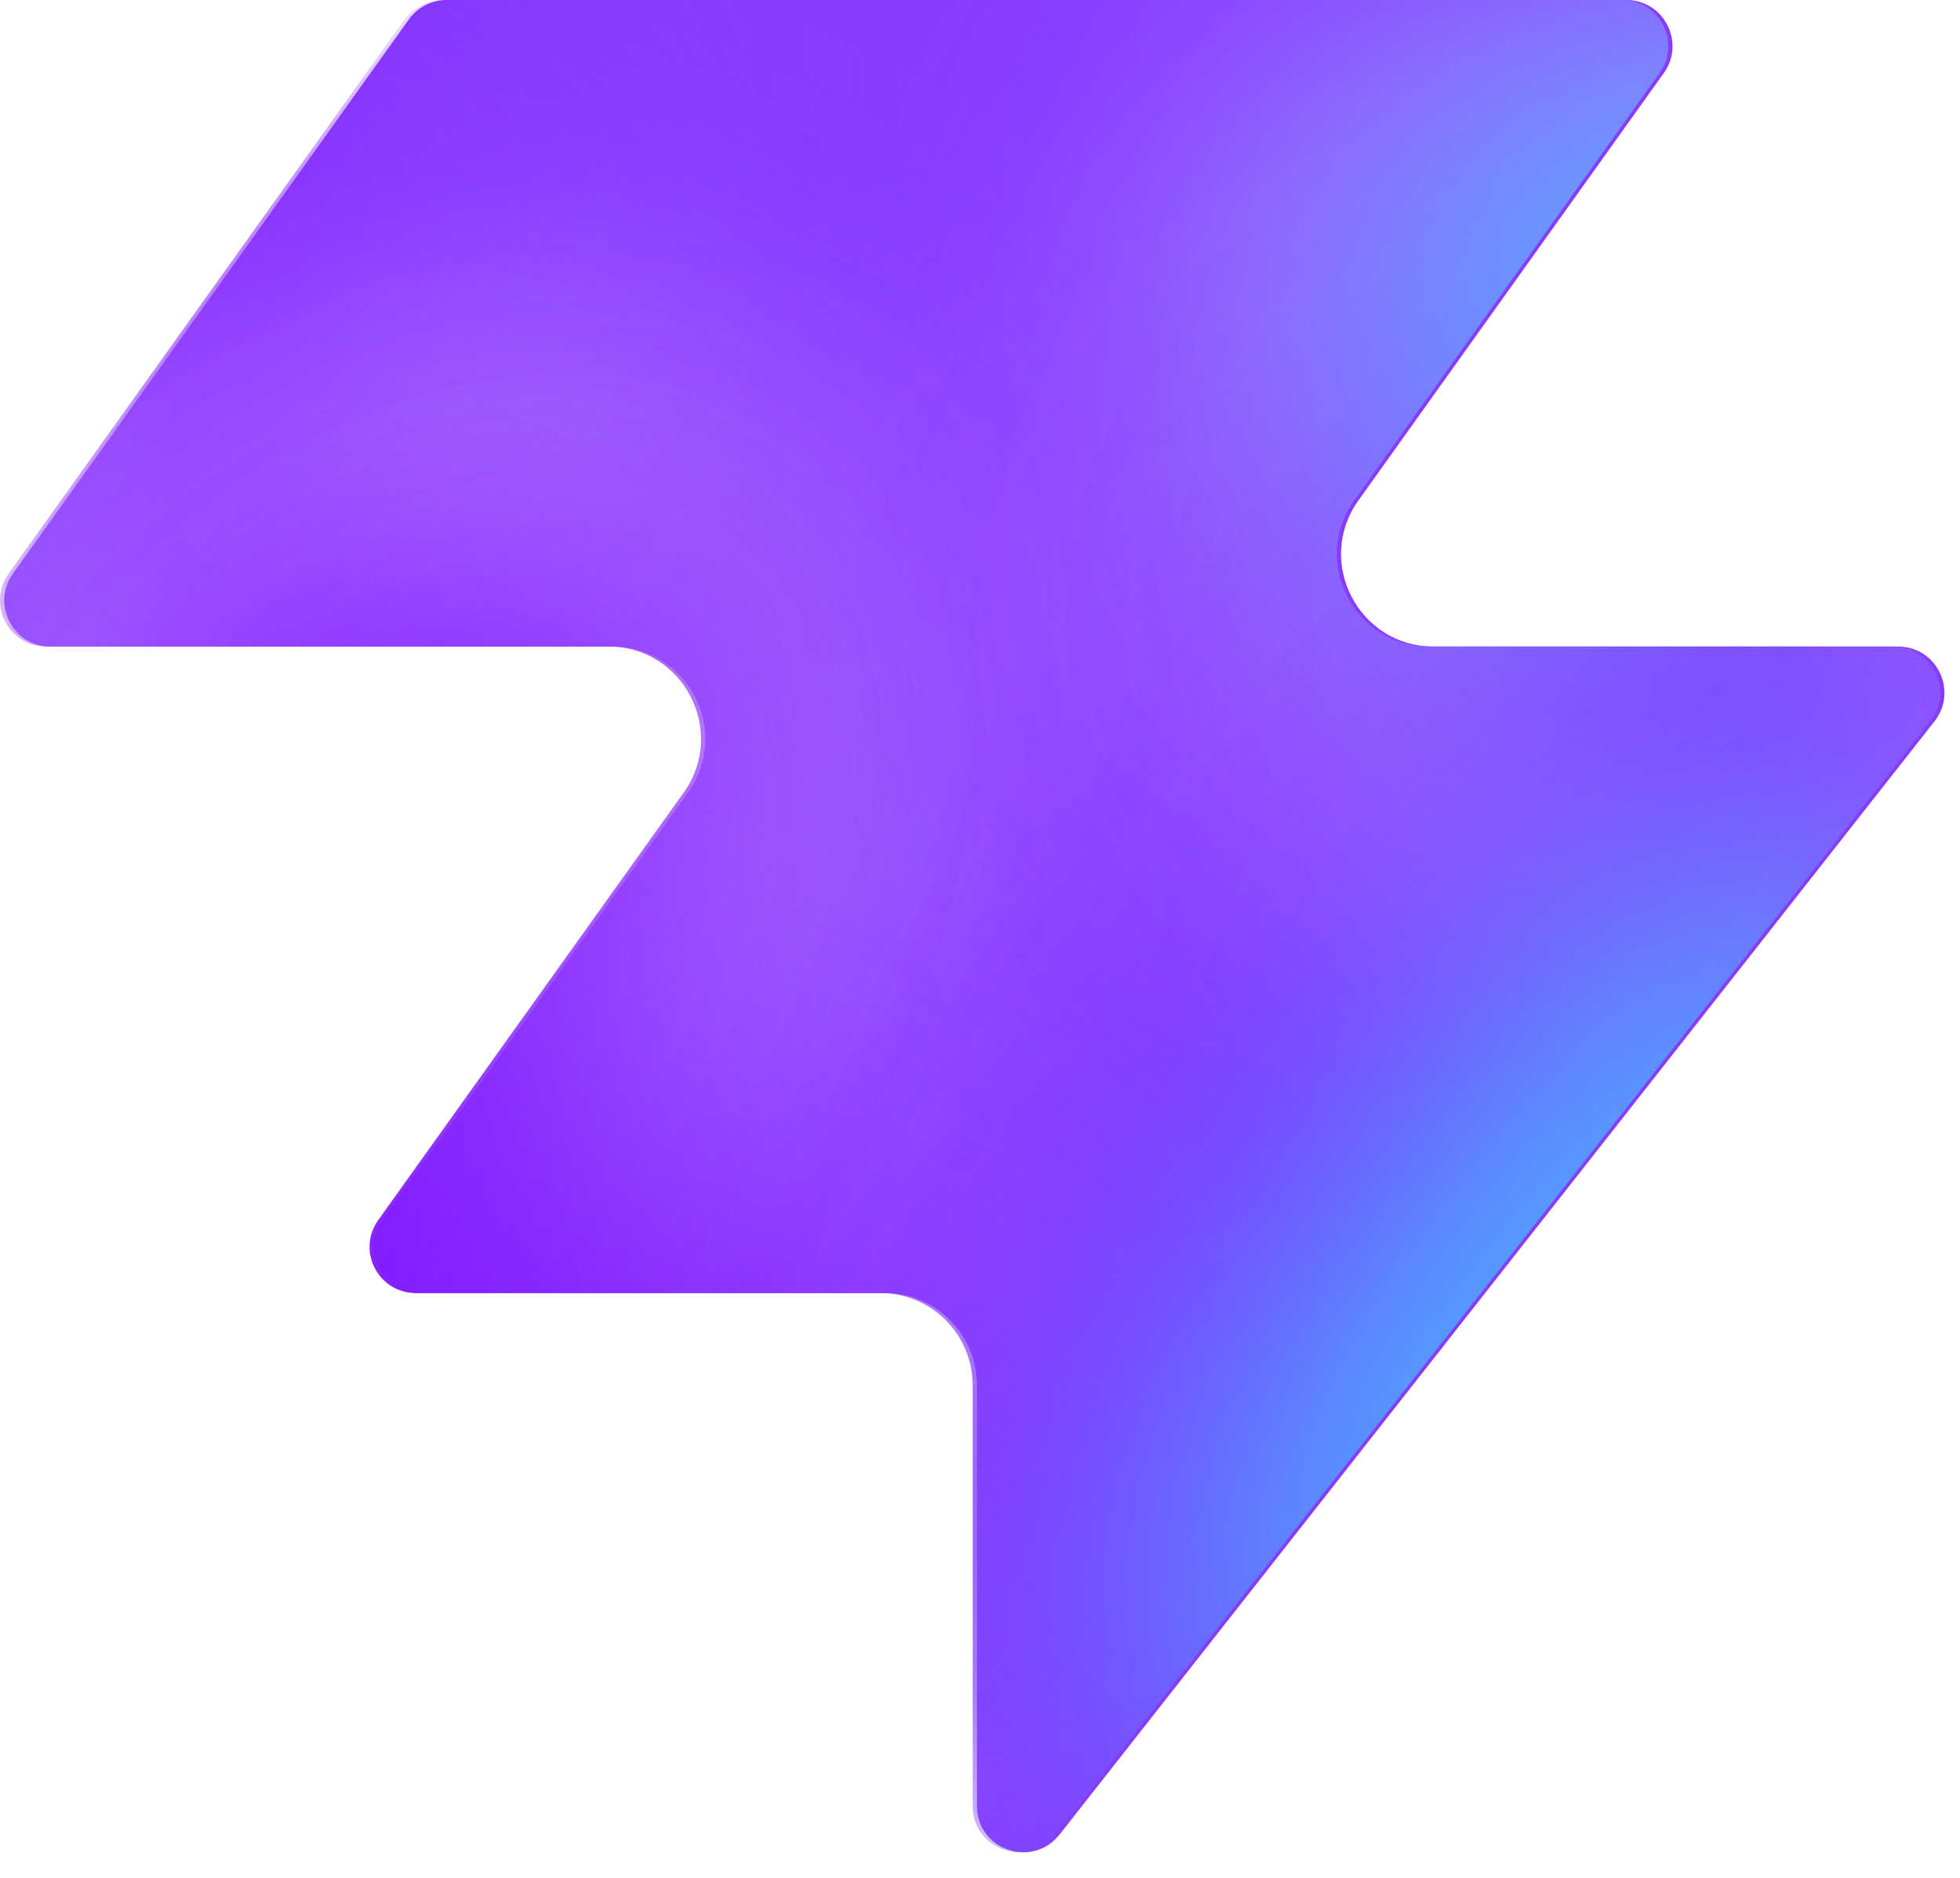
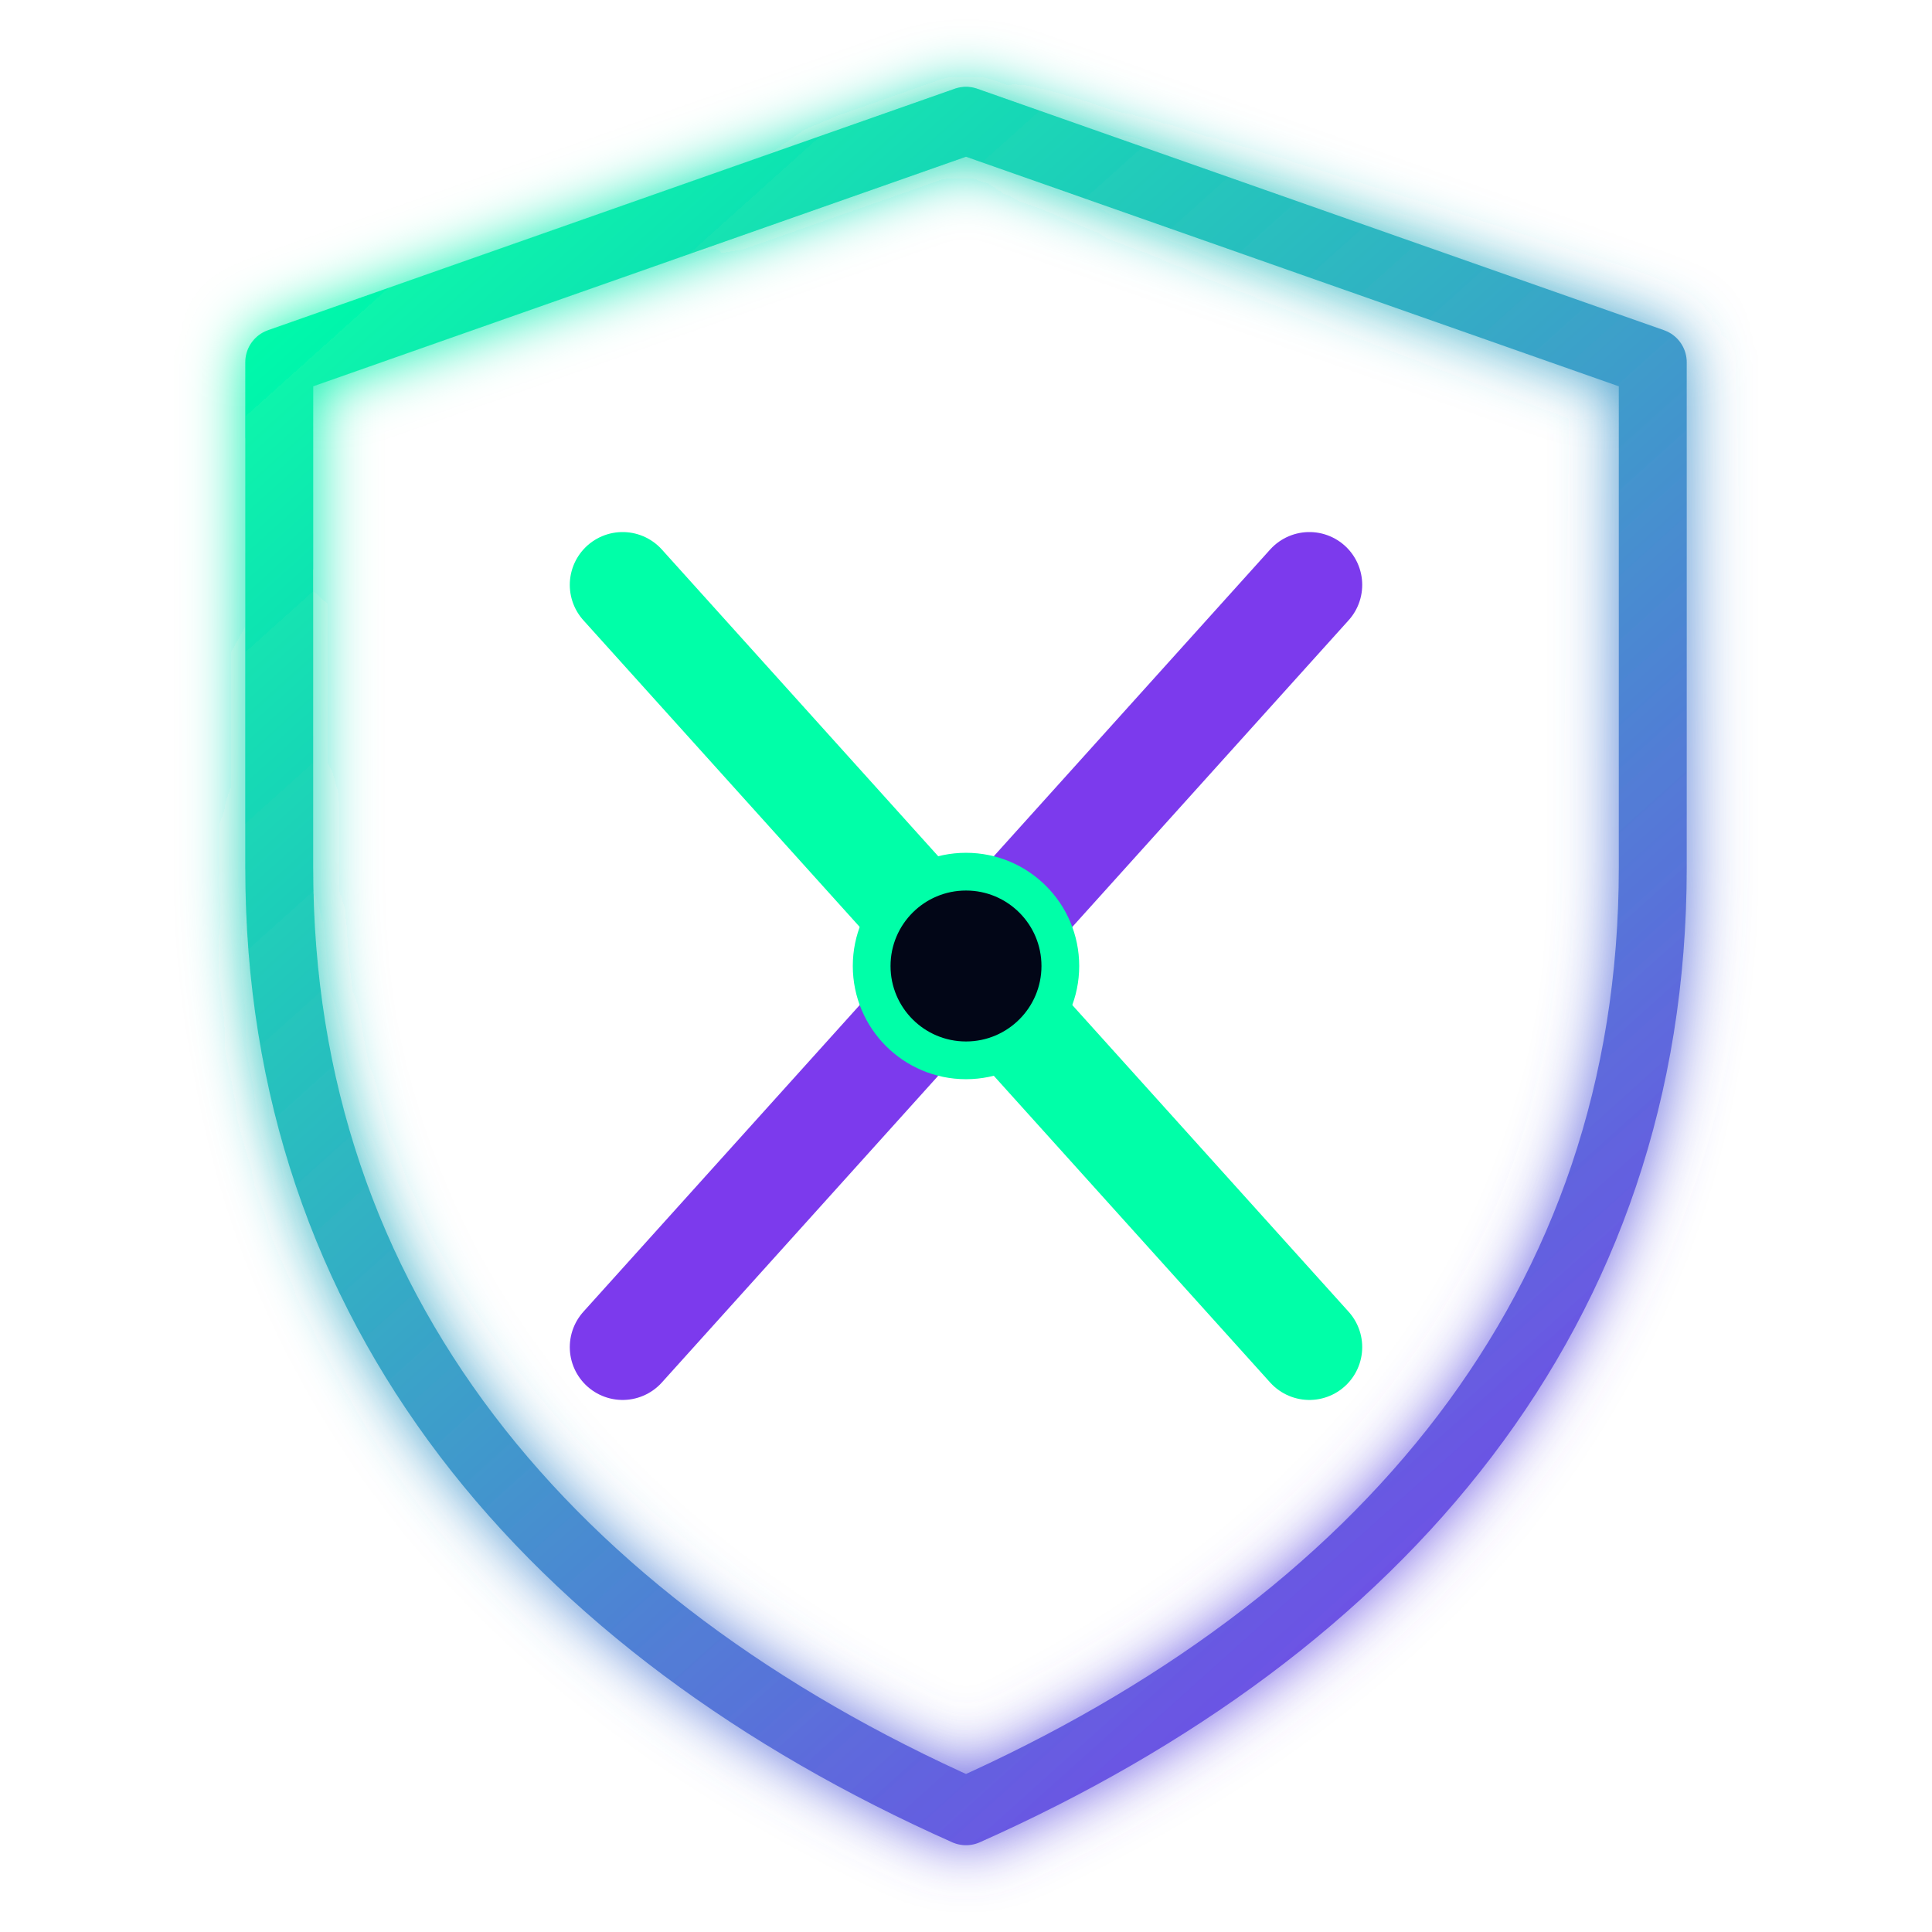
- <svg xmlns="http://www.w3.org/2000/svg" width="48" height="46" fill="none" viewBox="0 0 48 46">
-   <path fill="#863bff" d="M25.946 44.938c-.664.845-2.021.375-2.021-.698V33.937a2.26 2.26 0 0 0-2.262-2.262H10.287c-.92 0-1.456-1.04-.92-1.788l7.48-10.471c1.07-1.497 0-3.578-1.842-3.578H1.237c-.92 0-1.456-1.04-.92-1.788L10.013.474c.214-.297.556-.474.92-.474h28.894c.92 0 1.456 1.04.92 1.788l-7.48 10.471c-1.07 1.498 0 3.579 1.842 3.579h11.377c.943 0 1.473 1.088.89 1.83L25.947 44.94z" style="fill:#863bff;fill:color(display-p3 .525 .23 1);fill-opacity:1" />
-   <mask id="a" width="48" height="46" x="0" y="0" maskUnits="userSpaceOnUse" style="mask-type:alpha">
-     <path fill="#000" d="M25.842 44.938c-.664.844-2.021.375-2.021-.698V33.937a2.26 2.26 0 0 0-2.262-2.262H10.183c-.92 0-1.456-1.04-.92-1.788l7.48-10.471c1.07-1.498 0-3.579-1.842-3.579H1.133c-.92 0-1.456-1.04-.92-1.787L9.91.473c.214-.297.556-.474.92-.474h28.894c.92 0 1.456 1.04.92 1.788l-7.48 10.471c-1.07 1.498 0 3.578 1.842 3.578h11.377c.943 0 1.473 1.088.89 1.832L25.843 44.94z" style="fill:#000;fill-opacity:1" />
-   </mask>
-   <g mask="url(#a)">
-     <g filter="url(#b)">
-       <ellipse cx="5.508" cy="14.704" fill="#ede6ff" rx="5.508" ry="14.704" style="fill:#ede6ff;fill:color(display-p3 .927 .903 1);fill-opacity:1" transform="matrix(.00324 1 1 -.00324 -4.47 31.516)" />
-     </g>
-     <g filter="url(#c)">
-       <ellipse cx="10.399" cy="29.851" fill="#ede6ff" rx="10.399" ry="29.851" style="fill:#ede6ff;fill:color(display-p3 .927 .903 1);fill-opacity:1" transform="matrix(.00324 1 1 -.00324 -39.328 7.883)" />
-     </g>
-     <g filter="url(#d)">
-       <ellipse cx="5.508" cy="30.487" fill="#7e14ff" rx="5.508" ry="30.487" style="fill:#7e14ff;fill:color(display-p3 .492 .077 1);fill-opacity:1" transform="rotate(89.814 -25.913 -14.639)scale(1 -1)" />
-     </g>
-     <g filter="url(#e)">
-       <ellipse cx="5.508" cy="30.599" fill="#7e14ff" rx="5.508" ry="30.599" style="fill:#7e14ff;fill:color(display-p3 .492 .077 1);fill-opacity:1" transform="rotate(89.814 -32.644 -3.334)scale(1 -1)" />
-     </g>
-     <g filter="url(#f)">
-       <ellipse cx="5.508" cy="30.599" fill="#7e14ff" rx="5.508" ry="30.599" style="fill:#7e14ff;fill:color(display-p3 .492 .077 1);fill-opacity:1" transform="matrix(.00324 1 1 -.00324 -34.34 30.47)" />
-     </g>
-     <g filter="url(#g)">
-       <ellipse cx="14.072" cy="22.078" fill="#ede6ff" rx="14.072" ry="22.078" style="fill:#ede6ff;fill:color(display-p3 .927 .903 1);fill-opacity:1" transform="rotate(93.35 24.506 48.493)scale(-1 1)" />
-     </g>
-     <g filter="url(#h)">
-       <ellipse cx="3.47" cy="21.501" fill="#7e14ff" rx="3.47" ry="21.501" style="fill:#7e14ff;fill:color(display-p3 .492 .077 1);fill-opacity:1" transform="rotate(89.009 28.708 47.59)scale(-1 1)" />
-     </g>
-     <g filter="url(#i)">
-       <ellipse cx="3.47" cy="21.501" fill="#7e14ff" rx="3.47" ry="21.501" style="fill:#7e14ff;fill:color(display-p3 .492 .077 1);fill-opacity:1" transform="rotate(89.009 28.708 47.59)scale(-1 1)" />
-     </g>
-     <g filter="url(#j)">
-       <ellipse cx=".387" cy="8.972" fill="#7e14ff" rx="4.407" ry="29.108" style="fill:#7e14ff;fill:color(display-p3 .492 .077 1);fill-opacity:1" transform="rotate(39.51 .387 8.972)" />
-     </g>
-     <g filter="url(#k)">
-       <ellipse cx="47.523" cy="-6.092" fill="#7e14ff" rx="4.407" ry="29.108" style="fill:#7e14ff;fill:color(display-p3 .492 .077 1);fill-opacity:1" transform="rotate(37.892 47.523 -6.092)" />
-     </g>
-     <g filter="url(#l)">
-       <ellipse cx="41.412" cy="6.333" fill="#47bfff" rx="5.971" ry="9.665" style="fill:#47bfff;fill:color(display-p3 .28 .748 1);fill-opacity:1" transform="rotate(37.892 41.412 6.333)" />
-     </g>
-     <g filter="url(#m)">
-       <ellipse cx="-1.879" cy="38.332" fill="#7e14ff" rx="4.407" ry="29.108" style="fill:#7e14ff;fill:color(display-p3 .492 .077 1);fill-opacity:1" transform="rotate(37.892 -1.88 38.332)" />
-     </g>
-     <g filter="url(#n)">
-       <ellipse cx="-1.879" cy="38.332" fill="#7e14ff" rx="4.407" ry="29.108" style="fill:#7e14ff;fill:color(display-p3 .492 .077 1);fill-opacity:1" transform="rotate(37.892 -1.88 38.332)" />
-     </g>
-     <g filter="url(#o)">
-       <ellipse cx="35.651" cy="29.907" fill="#7e14ff" rx="4.407" ry="29.108" style="fill:#7e14ff;fill:color(display-p3 .492 .077 1);fill-opacity:1" transform="rotate(37.892 35.651 29.907)" />
-     </g>
-     <g filter="url(#p)">
-       <ellipse cx="38.418" cy="32.4" fill="#47bfff" rx="5.971" ry="15.297" style="fill:#47bfff;fill:color(display-p3 .28 .748 1);fill-opacity:1" transform="rotate(37.892 38.418 32.4)" />
-     </g>
-   </g>
+ <svg xmlns="http://www.w3.org/2000/svg" width="512" height="512" viewBox="0 0 512 512" fill="none">
  <defs>
-     <filter id="b" width="60.045" height="41.654" x="-19.77" y="16.149" color-interpolation-filters="sRGB" filterUnits="userSpaceOnUse">
-       <feFlood flood-opacity="0" result="BackgroundImageFix" />
-       <feBlend in="SourceGraphic" in2="BackgroundImageFix" result="shape" />
-       <feGaussianBlur result="effect1_foregroundBlur_2002_17158" stdDeviation="7.659" />
-     </filter>
-     <filter id="c" width="90.34" height="51.437" x="-54.613" y="-7.533" color-interpolation-filters="sRGB" filterUnits="userSpaceOnUse">
-       <feFlood flood-opacity="0" result="BackgroundImageFix" />
-       <feBlend in="SourceGraphic" in2="BackgroundImageFix" result="shape" />
-       <feGaussianBlur result="effect1_foregroundBlur_2002_17158" stdDeviation="7.659" />
-     </filter>
-     <filter id="d" width="79.355" height="29.4" x="-49.64" y="2.03" color-interpolation-filters="sRGB" filterUnits="userSpaceOnUse">
-       <feFlood flood-opacity="0" result="BackgroundImageFix" />
-       <feBlend in="SourceGraphic" in2="BackgroundImageFix" result="shape" />
-       <feGaussianBlur result="effect1_foregroundBlur_2002_17158" stdDeviation="4.596" />
-     </filter>
-     <filter id="e" width="79.579" height="29.4" x="-45.045" y="20.029" color-interpolation-filters="sRGB" filterUnits="userSpaceOnUse">
-       <feFlood flood-opacity="0" result="BackgroundImageFix" />
-       <feBlend in="SourceGraphic" in2="BackgroundImageFix" result="shape" />
-       <feGaussianBlur result="effect1_foregroundBlur_2002_17158" stdDeviation="4.596" />
-     </filter>
-     <filter id="f" width="79.579" height="29.4" x="-43.513" y="21.178" color-interpolation-filters="sRGB" filterUnits="userSpaceOnUse">
-       <feFlood flood-opacity="0" result="BackgroundImageFix" />
-       <feBlend in="SourceGraphic" in2="BackgroundImageFix" result="shape" />
-       <feGaussianBlur result="effect1_foregroundBlur_2002_17158" stdDeviation="4.596" />
-     </filter>
-     <filter id="g" width="74.749" height="58.852" x="15.756" y="-17.901" color-interpolation-filters="sRGB" filterUnits="userSpaceOnUse">
-       <feFlood flood-opacity="0" result="BackgroundImageFix" />
-       <feBlend in="SourceGraphic" in2="BackgroundImageFix" result="shape" />
-       <feGaussianBlur result="effect1_foregroundBlur_2002_17158" stdDeviation="7.659" />
-     </filter>
-     <filter id="h" width="61.377" height="25.362" x="23.548" y="2.284" color-interpolation-filters="sRGB" filterUnits="userSpaceOnUse">
-       <feFlood flood-opacity="0" result="BackgroundImageFix" />
-       <feBlend in="SourceGraphic" in2="BackgroundImageFix" result="shape" />
-       <feGaussianBlur result="effect1_foregroundBlur_2002_17158" stdDeviation="4.596" />
-     </filter>
-     <filter id="i" width="61.377" height="25.362" x="23.548" y="2.284" color-interpolation-filters="sRGB" filterUnits="userSpaceOnUse">
-       <feFlood flood-opacity="0" result="BackgroundImageFix" />
-       <feBlend in="SourceGraphic" in2="BackgroundImageFix" result="shape" />
-       <feGaussianBlur result="effect1_foregroundBlur_2002_17158" stdDeviation="4.596" />
-     </filter>
-     <filter id="j" width="56.045" height="63.649" x="-27.636" y="-22.853" color-interpolation-filters="sRGB" filterUnits="userSpaceOnUse">
-       <feFlood flood-opacity="0" result="BackgroundImageFix" />
-       <feBlend in="SourceGraphic" in2="BackgroundImageFix" result="shape" />
-       <feGaussianBlur result="effect1_foregroundBlur_2002_17158" stdDeviation="4.596" />
-     </filter>
-     <filter id="k" width="54.814" height="64.646" x="20.116" y="-38.415" color-interpolation-filters="sRGB" filterUnits="userSpaceOnUse">
-       <feFlood flood-opacity="0" result="BackgroundImageFix" />
-       <feBlend in="SourceGraphic" in2="BackgroundImageFix" result="shape" />
-       <feGaussianBlur result="effect1_foregroundBlur_2002_17158" stdDeviation="4.596" />
-     </filter>
-     <filter id="l" width="33.541" height="35.313" x="24.641" y="-11.323" color-interpolation-filters="sRGB" filterUnits="userSpaceOnUse">
-       <feFlood flood-opacity="0" result="BackgroundImageFix" />
-       <feBlend in="SourceGraphic" in2="BackgroundImageFix" result="shape" />
-       <feGaussianBlur result="effect1_foregroundBlur_2002_17158" stdDeviation="4.596" />
-     </filter>
-     <filter id="m" width="54.814" height="64.646" x="-29.286" y="6.009" color-interpolation-filters="sRGB" filterUnits="userSpaceOnUse">
-       <feFlood flood-opacity="0" result="BackgroundImageFix" />
-       <feBlend in="SourceGraphic" in2="BackgroundImageFix" result="shape" />
-       <feGaussianBlur result="effect1_foregroundBlur_2002_17158" stdDeviation="4.596" />
-     </filter>
-     <filter id="n" width="54.814" height="64.646" x="-29.286" y="6.009" color-interpolation-filters="sRGB" filterUnits="userSpaceOnUse">
-       <feFlood flood-opacity="0" result="BackgroundImageFix" />
-       <feBlend in="SourceGraphic" in2="BackgroundImageFix" result="shape" />
-       <feGaussianBlur result="effect1_foregroundBlur_2002_17158" stdDeviation="4.596" />
-     </filter>
-     <filter id="o" width="54.814" height="64.646" x="8.244" y="-2.416" color-interpolation-filters="sRGB" filterUnits="userSpaceOnUse">
-       <feFlood flood-opacity="0" result="BackgroundImageFix" />
-       <feBlend in="SourceGraphic" in2="BackgroundImageFix" result="shape" />
-       <feGaussianBlur result="effect1_foregroundBlur_2002_17158" stdDeviation="4.596" />
-     </filter>
-     <filter id="p" width="39.409" height="43.623" x="18.713" y="10.588" color-interpolation-filters="sRGB" filterUnits="userSpaceOnUse">
-       <feFlood flood-opacity="0" result="BackgroundImageFix" />
-       <feBlend in="SourceGraphic" in2="BackgroundImageFix" result="shape" />
-       <feGaussianBlur result="effect1_foregroundBlur_2002_17158" stdDeviation="4.596" />
+     <linearGradient id="g" x1="80" y1="60" x2="430" y2="450" gradientUnits="userSpaceOnUse">
+       <stop stop-color="#00FFA8" />
+       <stop offset="1" stop-color="#7C3AED" />
+     </linearGradient>
+     <filter id="glow">
+       <feGaussianBlur stdDeviation="8" result="blur" />
+       <feMerge>
+         <feMergeNode in="blur" />
+         <feMergeNode in="SourceGraphic" />
+       </feMerge>
    </filter>
  </defs>
+   <path d="M256 32L438 96V230C438 347 366 431 256 480C146 431 74 347 74 230V96L256 32Z" stroke="url(#g)" stroke-width="18" stroke-linejoin="round" filter="url(#glow)" />
+   <path d="M165 155L347 357" stroke="#00FFA8" stroke-width="28" stroke-linecap="round" />
+   <path d="M347 155L165 357" stroke="#7C3AED" stroke-width="28" stroke-linecap="round" />
+   <circle cx="256" cy="256" r="25" fill="#020617" stroke="#00FFA8" stroke-width="10" />
+   <circle cx="165" cy="155" r="9" fill="#00FFA8" />
+   <circle cx="347" cy="155" r="9" fill="#7C3AED" />
+   <circle cx="165" cy="357" r="9" fill="#7C3AED" />
+   <circle cx="347" cy="357" r="9" fill="#00FFA8" />
</svg>
